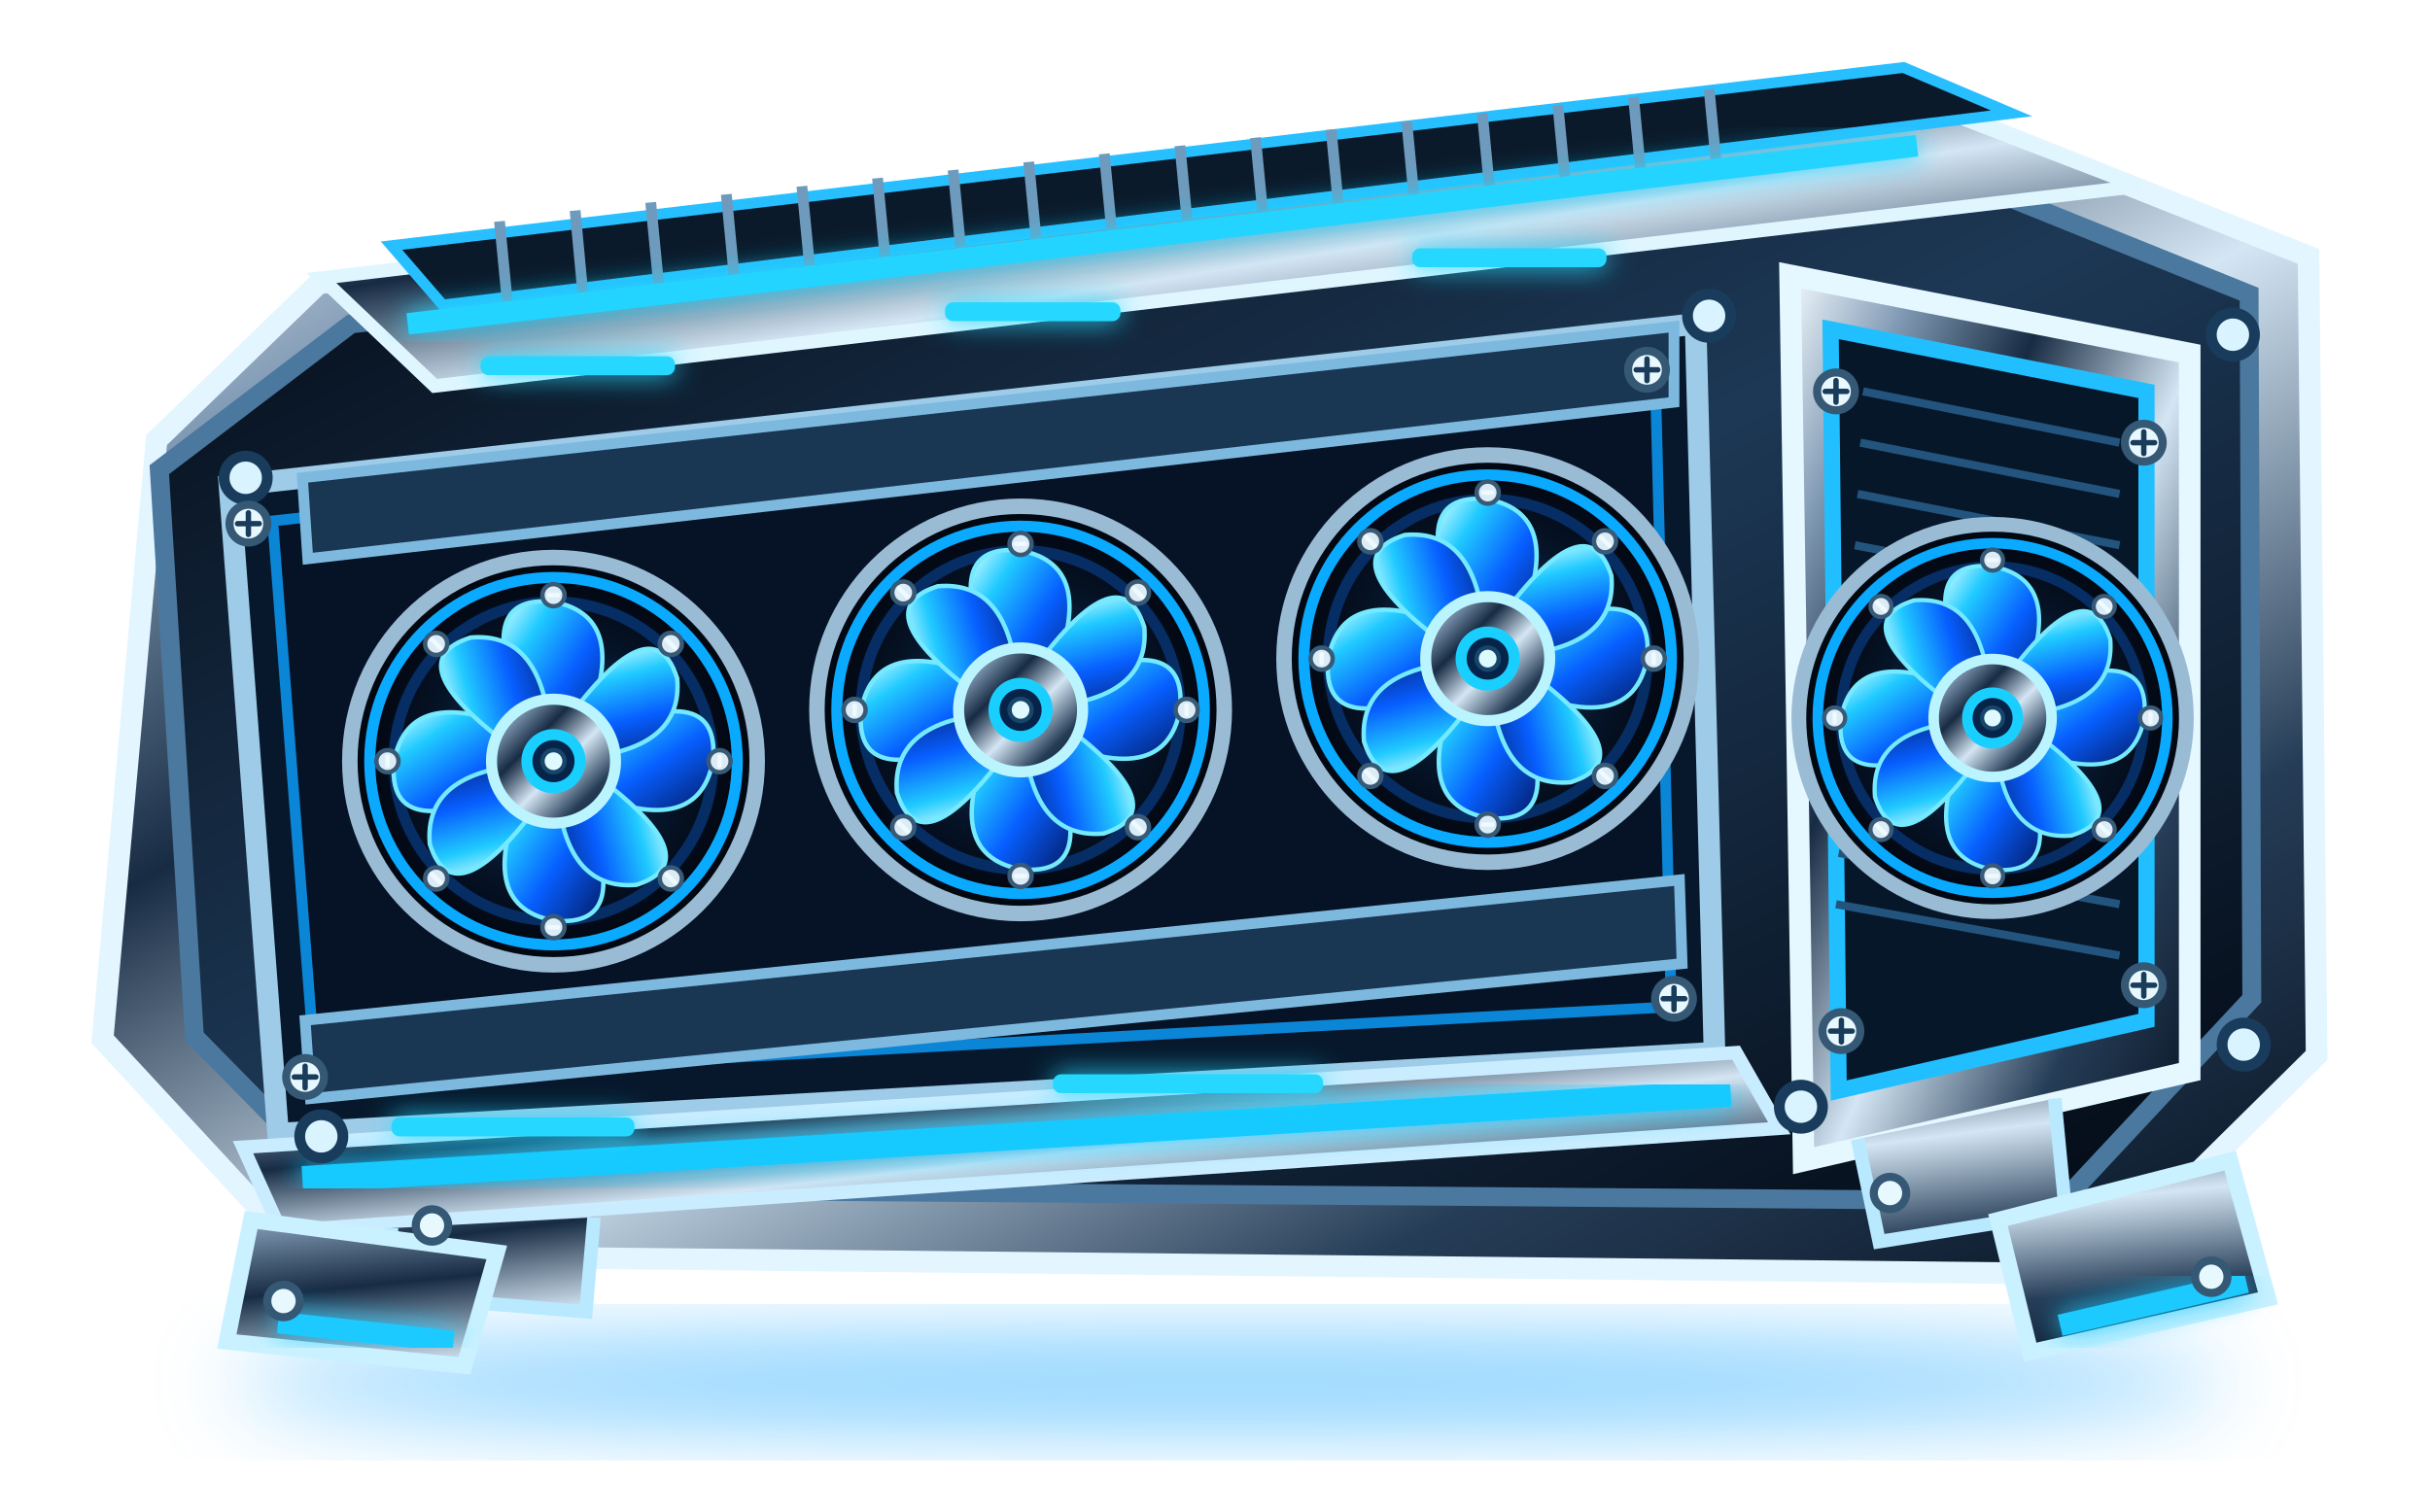
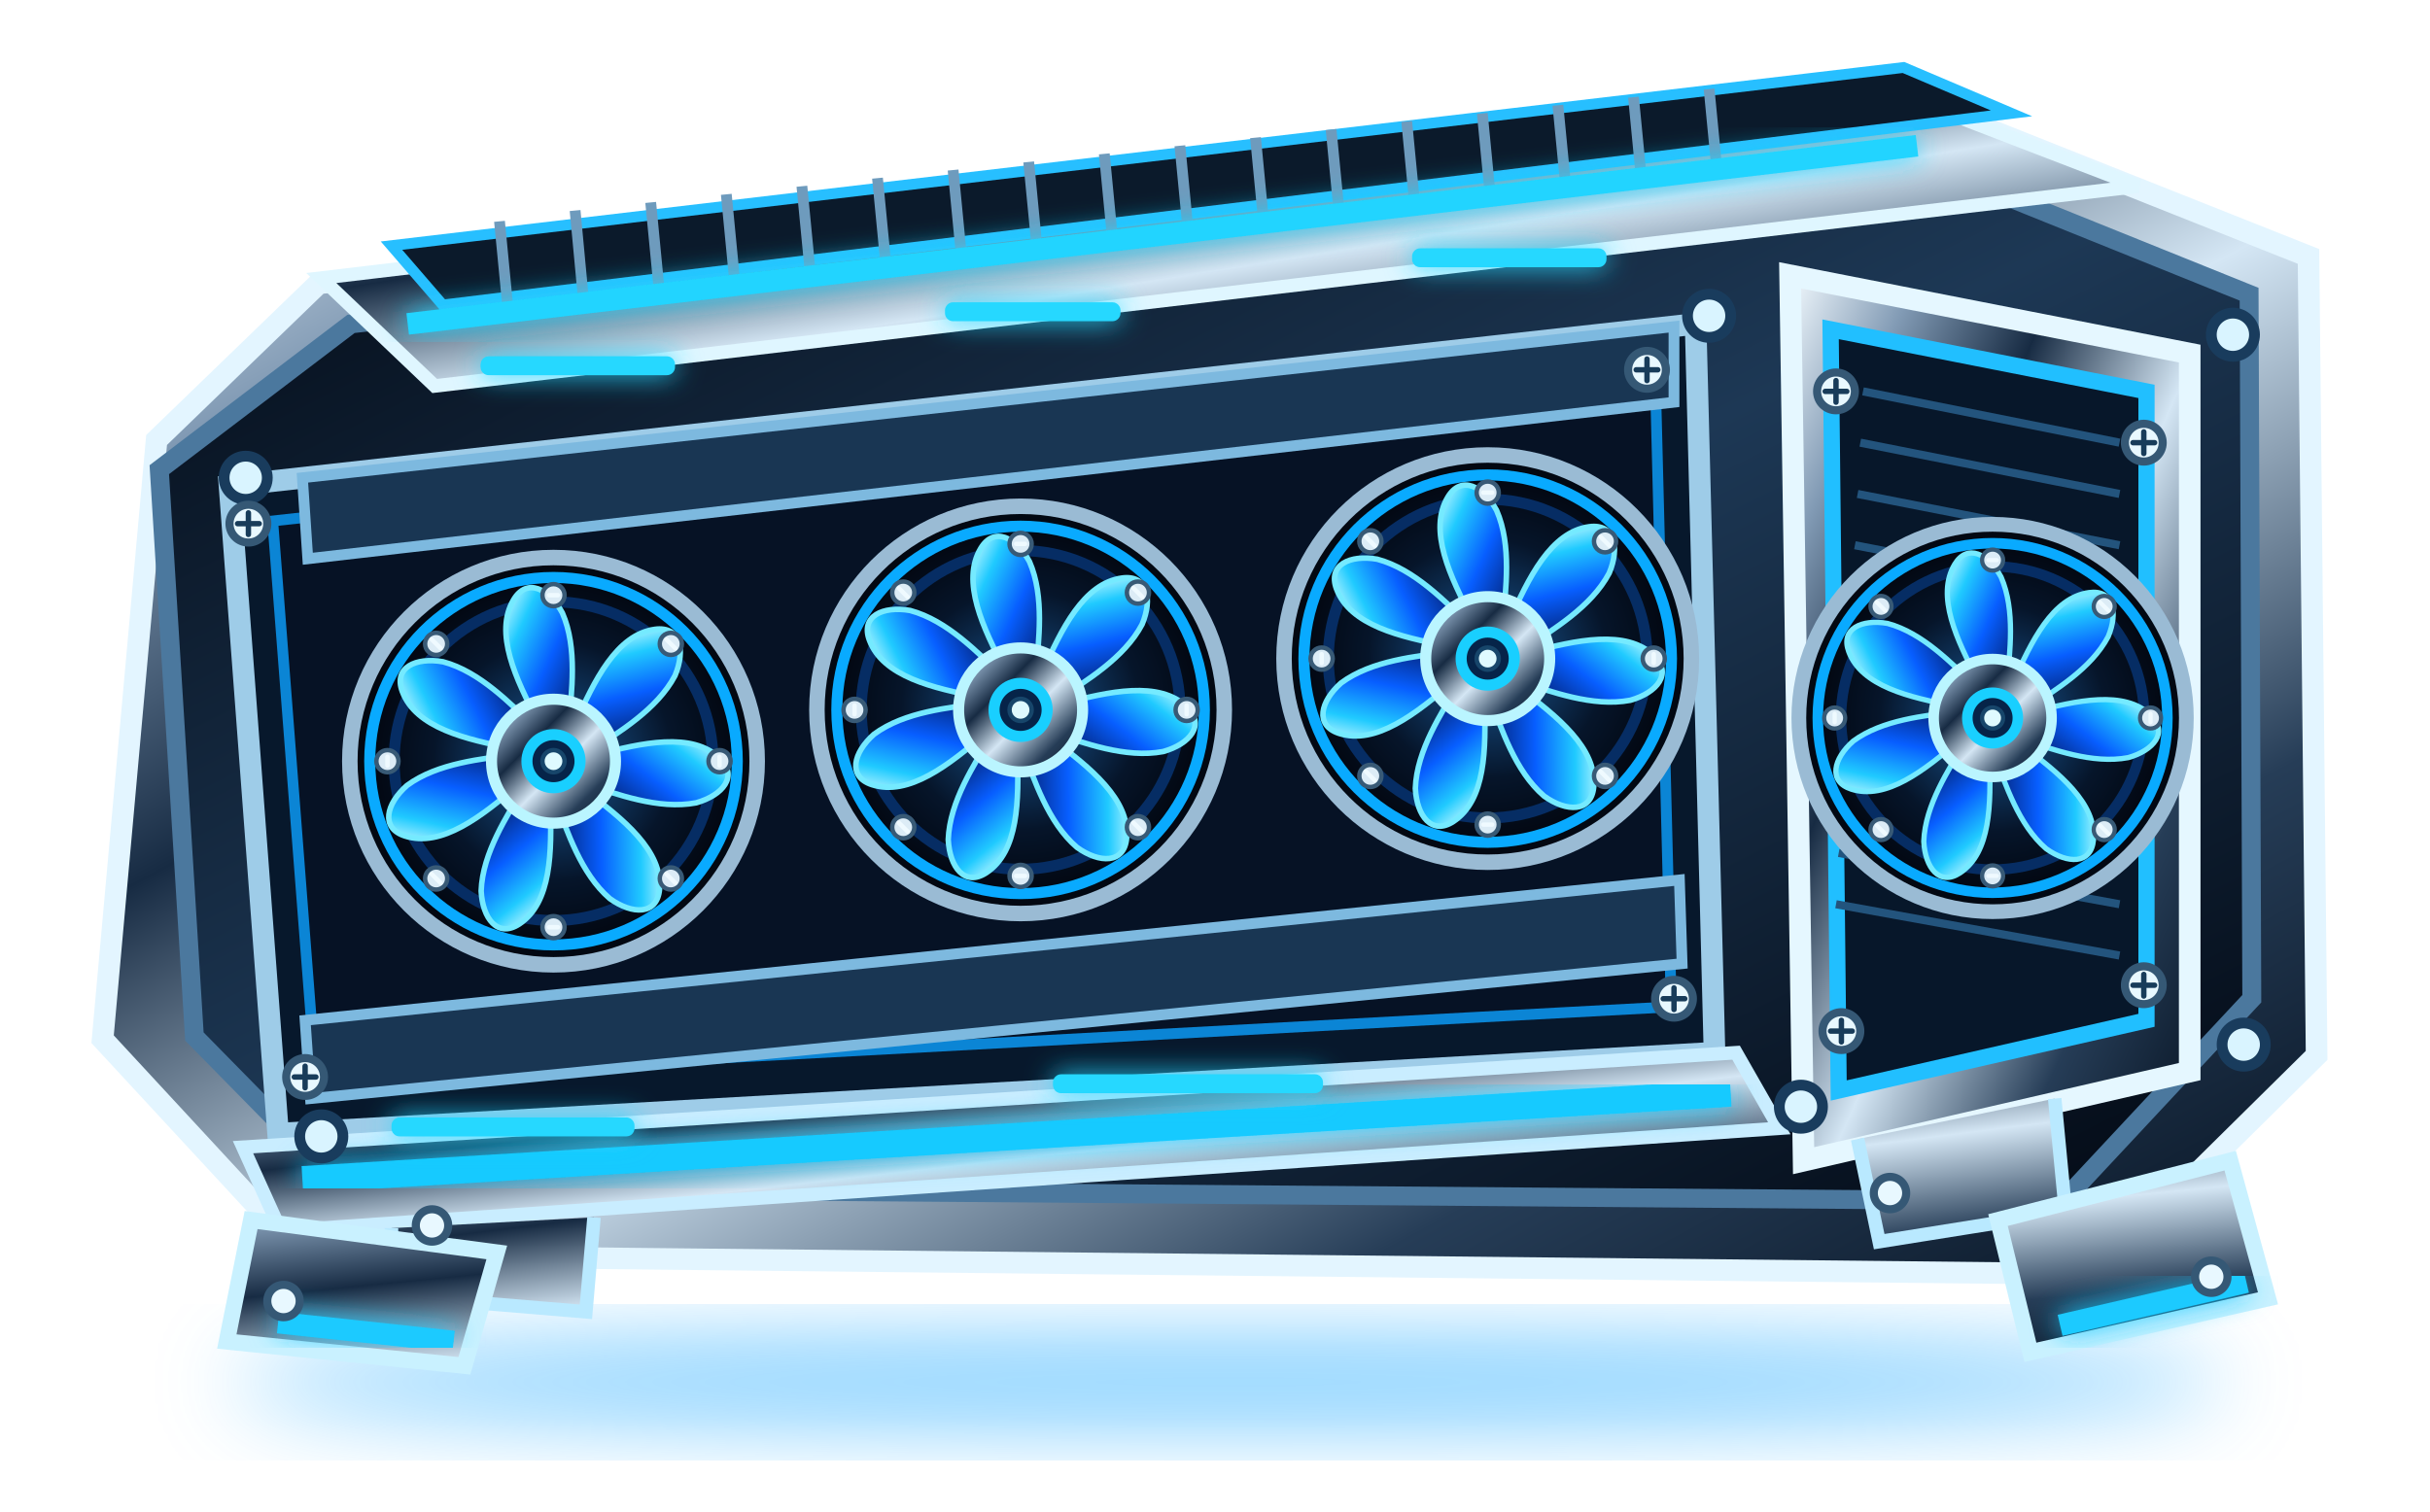
<svg xmlns="http://www.w3.org/2000/svg" viewBox="0 0 900 560">
  <defs>
    <linearGradient id="steel" x1="0" y1="0" x2="1" y2="1">
      <stop stop-color="#f4fbff" />
      <stop offset=".16" stop-color="#829bb5" />
      <stop offset=".34" stop-color="#172b43" />
      <stop offset=".55" stop-color="#d4e6f4" />
      <stop offset=".78" stop-color="#263d57" />
      <stop offset="1" stop-color="#071322" />
    </linearGradient>
    <linearGradient id="dark" x1="0" y1="0" x2="1" y2="1">
      <stop stop-color="#020812" />
      <stop offset=".5" stop-color="#1d3855" />
      <stop offset="1" stop-color="#020812" />
    </linearGradient>
    <linearGradient id="blue" x1="0" y1="0" x2="1" y2="1">
      <stop stop-color="#d7ffff" />
      <stop offset=".25" stop-color="#20caff" />
      <stop offset=".58" stop-color="#075eff" />
      <stop offset="1" stop-color="#031b65" />
    </linearGradient>
    <radialGradient id="fanbg">
      <stop stop-color="#1a5d9e" />
      <stop offset=".65" stop-color="#06152a" />
      <stop offset="1" stop-color="#020711" />
    </radialGradient>
    <filter id="glow">
      <feGaussianBlur stdDeviation="5" result="b" />
      <feMerge>
        <feMergeNode in="b" />
        <feMergeNode in="SourceGraphic" />
      </feMerge>
    </filter>
    <filter id="shadow">
      <feGaussianBlur stdDeviation="16" />
    </filter>
    <g id="fan">
      <circle r="92" fill="#020812" stroke="#9abbd4" stroke-width="7" />
      <circle r="83" fill="url(#fanbg)" stroke="#09aaff" stroke-width="5" />
      <circle r="72" fill="none" stroke="#062d64" stroke-width="5" />
-       <g fill="url(#blue)" stroke="#75eaff" stroke-width="2">
-         <path d="M-9 -12 Q-40 -76 0 -72 Q37 -65 12 -10 Q3 2 -9 -12Z" />
-         <path d="M12 -9 Q76 -40 72 0 Q65 37 10 12 Q-2 3 12 -9Z" />
-         <path d="M9 12 Q40 76 0 72 Q-37 65 -12 10 Q-3 -2 9 12Z" />
-         <path d="M-12 9 Q-76 40 -72 0 Q-65 -37 -10 -12 Q2 -3 -12 9Z" />
-         <path d="M-8 -12 Q-20 -83 13 -66 Q38 -45 7 -9Z" transform="rotate(45)" />
-         <path d="M-8 -12 Q-20 -83 13 -66 Q38 -45 7 -9Z" transform="rotate(135)" />
-         <path d="M-8 -12 Q-20 -83 13 -66 Q38 -45 7 -9Z" transform="rotate(225)" />
-         <path d="M-8 -12 Q-20 -83 13 -66 Q38 -45 7 -9Z" transform="rotate(315)" />
+       <g fill="url(#blue)" stroke="#75eaff" stroke-width="2.5" stroke-linejoin="round">
+         <path d="M-7 -18 C-17 -37 -27 -58 -18 -73 C-12 -83 -2 -78 4 -67 C11 -51 8 -31 7 -17 Q0 -10 -7 -18Z" />
+         <path d="M-7 -18 C-17 -37 -27 -58 -18 -73 C-12 -83 -2 -78 4 -67 C11 -51 8 -31 7 -17 Q0 -10 -7 -18Z" transform="rotate(51.43)" />
+         <path d="M-7 -18 C-17 -37 -27 -58 -18 -73 C-12 -83 -2 -78 4 -67 C11 -51 8 -31 7 -17 Q0 -10 -7 -18Z" transform="rotate(102.86)" />
+         <path d="M-7 -18 C-17 -37 -27 -58 -18 -73 C-12 -83 -2 -78 4 -67 C11 -51 8 -31 7 -17 Q0 -10 -7 -18Z" transform="rotate(154.29)" />
+         <path d="M-7 -18 C-17 -37 -27 -58 -18 -73 C-12 -83 -2 -78 4 -67 C11 -51 8 -31 7 -17 Q0 -10 -7 -18Z" transform="rotate(205.72)" />
+         <path d="M-7 -18 C-17 -37 -27 -58 -18 -73 C-12 -83 -2 -78 4 -67 C11 -51 8 -31 7 -17 Q0 -10 -7 -18Z" transform="rotate(257.15)" />
+         <path d="M-7 -18 C-17 -37 -27 -58 -18 -73 C-12 -83 -2 -78 4 -67 C11 -51 8 -31 7 -17 Q0 -10 -7 -18Z" transform="rotate(308.58)" />
      </g>
      <circle r="28" fill="url(#steel)" stroke="#baf5ff" stroke-width="5" />
      <circle r="12" fill="#062449" stroke="#19cfff" stroke-width="5" />
      <circle r="5" fill="#dffaff" stroke="#17466b" stroke-width="2" />
      <g fill="#dcecf6" stroke="#385a76" stroke-width="2">
        <circle cx="0" cy="-75" r="5" />
        <circle cx="53" cy="-53" r="5" />
        <circle cx="75" cy="0" r="5" />
        <circle cx="53" cy="53" r="5" />
        <circle cx="0" cy="75" r="5" />
        <circle cx="-53" cy="53" r="5" />
        <circle cx="-75" cy="0" r="5" />
        <circle cx="-53" cy="-53" r="5" />
      </g>
      <g stroke="#effaff" stroke-width="2" stroke-linecap="round">
        <path d="M-2 -75 2 -75M51 -55 55 -51M75 -2 75 2M51 51 55 55M-2 75 2 75M-55 51 -51 55M-75 -2 -75 2M-55 -55 -51 -51" />
      </g>
    </g>
  </defs>
  <ellipse cx="455" cy="512" rx="370" ry="24" fill="#009dff" opacity=".4" filter="url(#shadow)" />
  <path d="M38 385 58 163 118 105 704 35 855 95 858 391 776 472 112 465Z" fill="url(#steel)" stroke="#e3f5ff" stroke-width="8" />
  <path d="M59 174 130 120 699 55 833 109 834 370 764 445 127 440 72 384Z" fill="url(#dark)" stroke="#4b789e" stroke-width="7" />
  <path d="M119 103 701 34 792 69 161 143Z" fill="url(#steel)" stroke="#dff6ff" stroke-width="5" />
  <path d="M145 91 705 25 745 42 164 113Z" fill="#0b1a2b" stroke="#27bfff" stroke-width="4" />
  <g stroke="#6e9bbd" stroke-width="4">
    <path d="M185 82 188 113M213 78 216 110M241 75 244 106M269 72 272 103M297 69 300 100M325 66 328 97M353 63 356 94M381 60 384 91M409 57 412 88M437 54 440 85M465 51 468 82M493 48 496 79M521 45 524 76M549 42 552 73M577 39 580 70M605 36 608 67M633 33 636 64" />
  </g>
  <path d="M151 120 710 54" stroke="#21d4ff" stroke-width="8" filter="url(#glow)" />
  <path d="M85 180 628 120 635 390 103 420Z" fill="#07182c" stroke="#9ecce8" stroke-width="8" />
  <path d="M101 193 613 137 619 373 117 400Z" fill="#061225" stroke="#0b85d5" stroke-width="4" />
  <g fill="#193653" stroke="#7db9df" stroke-width="4">
    <path d="M112 177 620 121 620 149 114 207Z" />
    <path d="M113 378 622 326 623 357 115 407Z" />
  </g>
  <g transform="translate(205 282) scale(.82)">
    <use href="#fan" />
  </g>
  <g transform="translate(378 263) scale(.82)">
    <use href="#fan" />
  </g>
  <g transform="translate(551 244) scale(.82)">
    <use href="#fan" />
  </g>
  <path d="M663 102 811 131 811 397 668 430Z" fill="url(#steel)" stroke="#e5f7ff" stroke-width="8" />
  <path d="M678 122 795 145 795 378 681 404Z" fill="#07172a" stroke="#21bfff" stroke-width="6" />
  <g stroke="#23547d" stroke-width="3">
    <path d="M690 145 785 164M689 164 785 183M688 183 785 202M687 202 785 221M686 221 785 240M685 240 785 259M684 259 785 278M683 278 785 297M682 297 785 316M681 316 785 335M680 335 785 354" />
  </g>
  <g transform="translate(738 266) scale(.78)">
    <use href="#fan" />
  </g>
  <path d="M90 425 643 390 659 418 104 456Z" fill="url(#steel)" stroke="#c9edff" stroke-width="5" />
  <path d="M112 437 641 405" stroke="#12caff" stroke-width="10" filter="url(#glow)" />
  <path d="M145 455 145 480 217 486 220 451M688 422 696 460 765 449 761 407" fill="url(#steel)" stroke="#b9e9ff" stroke-width="5" />
  <g fill="#25d8ff" filter="url(#glow)">
    <rect x="178" y="132" width="72" height="7" rx="3" />
    <rect x="350" y="112" width="65" height="7" rx="3" />
    <rect x="523" y="92" width="72" height="7" rx="3" />
    <rect x="145" y="414" width="90" height="7" rx="3" />
    <rect x="390" y="398" width="100" height="7" rx="3" />
  </g>
  <path d="M93 452 84 497 172 506 184 464ZM740 452 752 501 840 481 826 430Z" fill="url(#steel)" stroke="#c9f1ff" stroke-width="6" />
  <path d="M103 490 168 497M763 491 832 475" stroke="#1acaff" stroke-width="8" filter="url(#glow)" />
  <g fill="#d9f4ff" stroke="#193c5d" stroke-width="4">
    <circle cx="91" cy="177" r="8" />
    <circle cx="633" cy="117" r="8" />
    <circle cx="667" cy="410" r="8" />
    <circle cx="119" cy="421" r="8" />
    <circle cx="827" cy="124" r="8" />
    <circle cx="831" cy="387" r="8" />
  </g>
  <g fill="#e8f8ff" stroke="#355875" stroke-width="3">
    <circle cx="92" cy="194" r="7" />
    <circle cx="610" cy="137" r="7" />
    <circle cx="113" cy="399" r="7" />
    <circle cx="620" cy="370" r="7" />
    <circle cx="680" cy="145" r="7" />
    <circle cx="794" cy="164" r="7" />
    <circle cx="682" cy="382" r="7" />
    <circle cx="794" cy="365" r="7" />
    <circle cx="160" cy="454" r="6" />
    <circle cx="700" cy="442" r="6" />
    <circle cx="105" cy="482" r="6" />
    <circle cx="819" cy="473" r="6" />
  </g>
  <g stroke="#183c5a" stroke-width="2" stroke-linecap="round">
    <path d="M88 194 96 194M92 190 92 198M606 137 614 137M610 133 610 141M109 399 117 399M113 395 113 403M616 370 624 370M620 366 620 374M676 145 684 145M680 141 680 149M790 164 798 164M794 160 794 168M678 382 686 382M682 378 682 386M790 365 798 365M794 361 794 369" />
  </g>
</svg>
